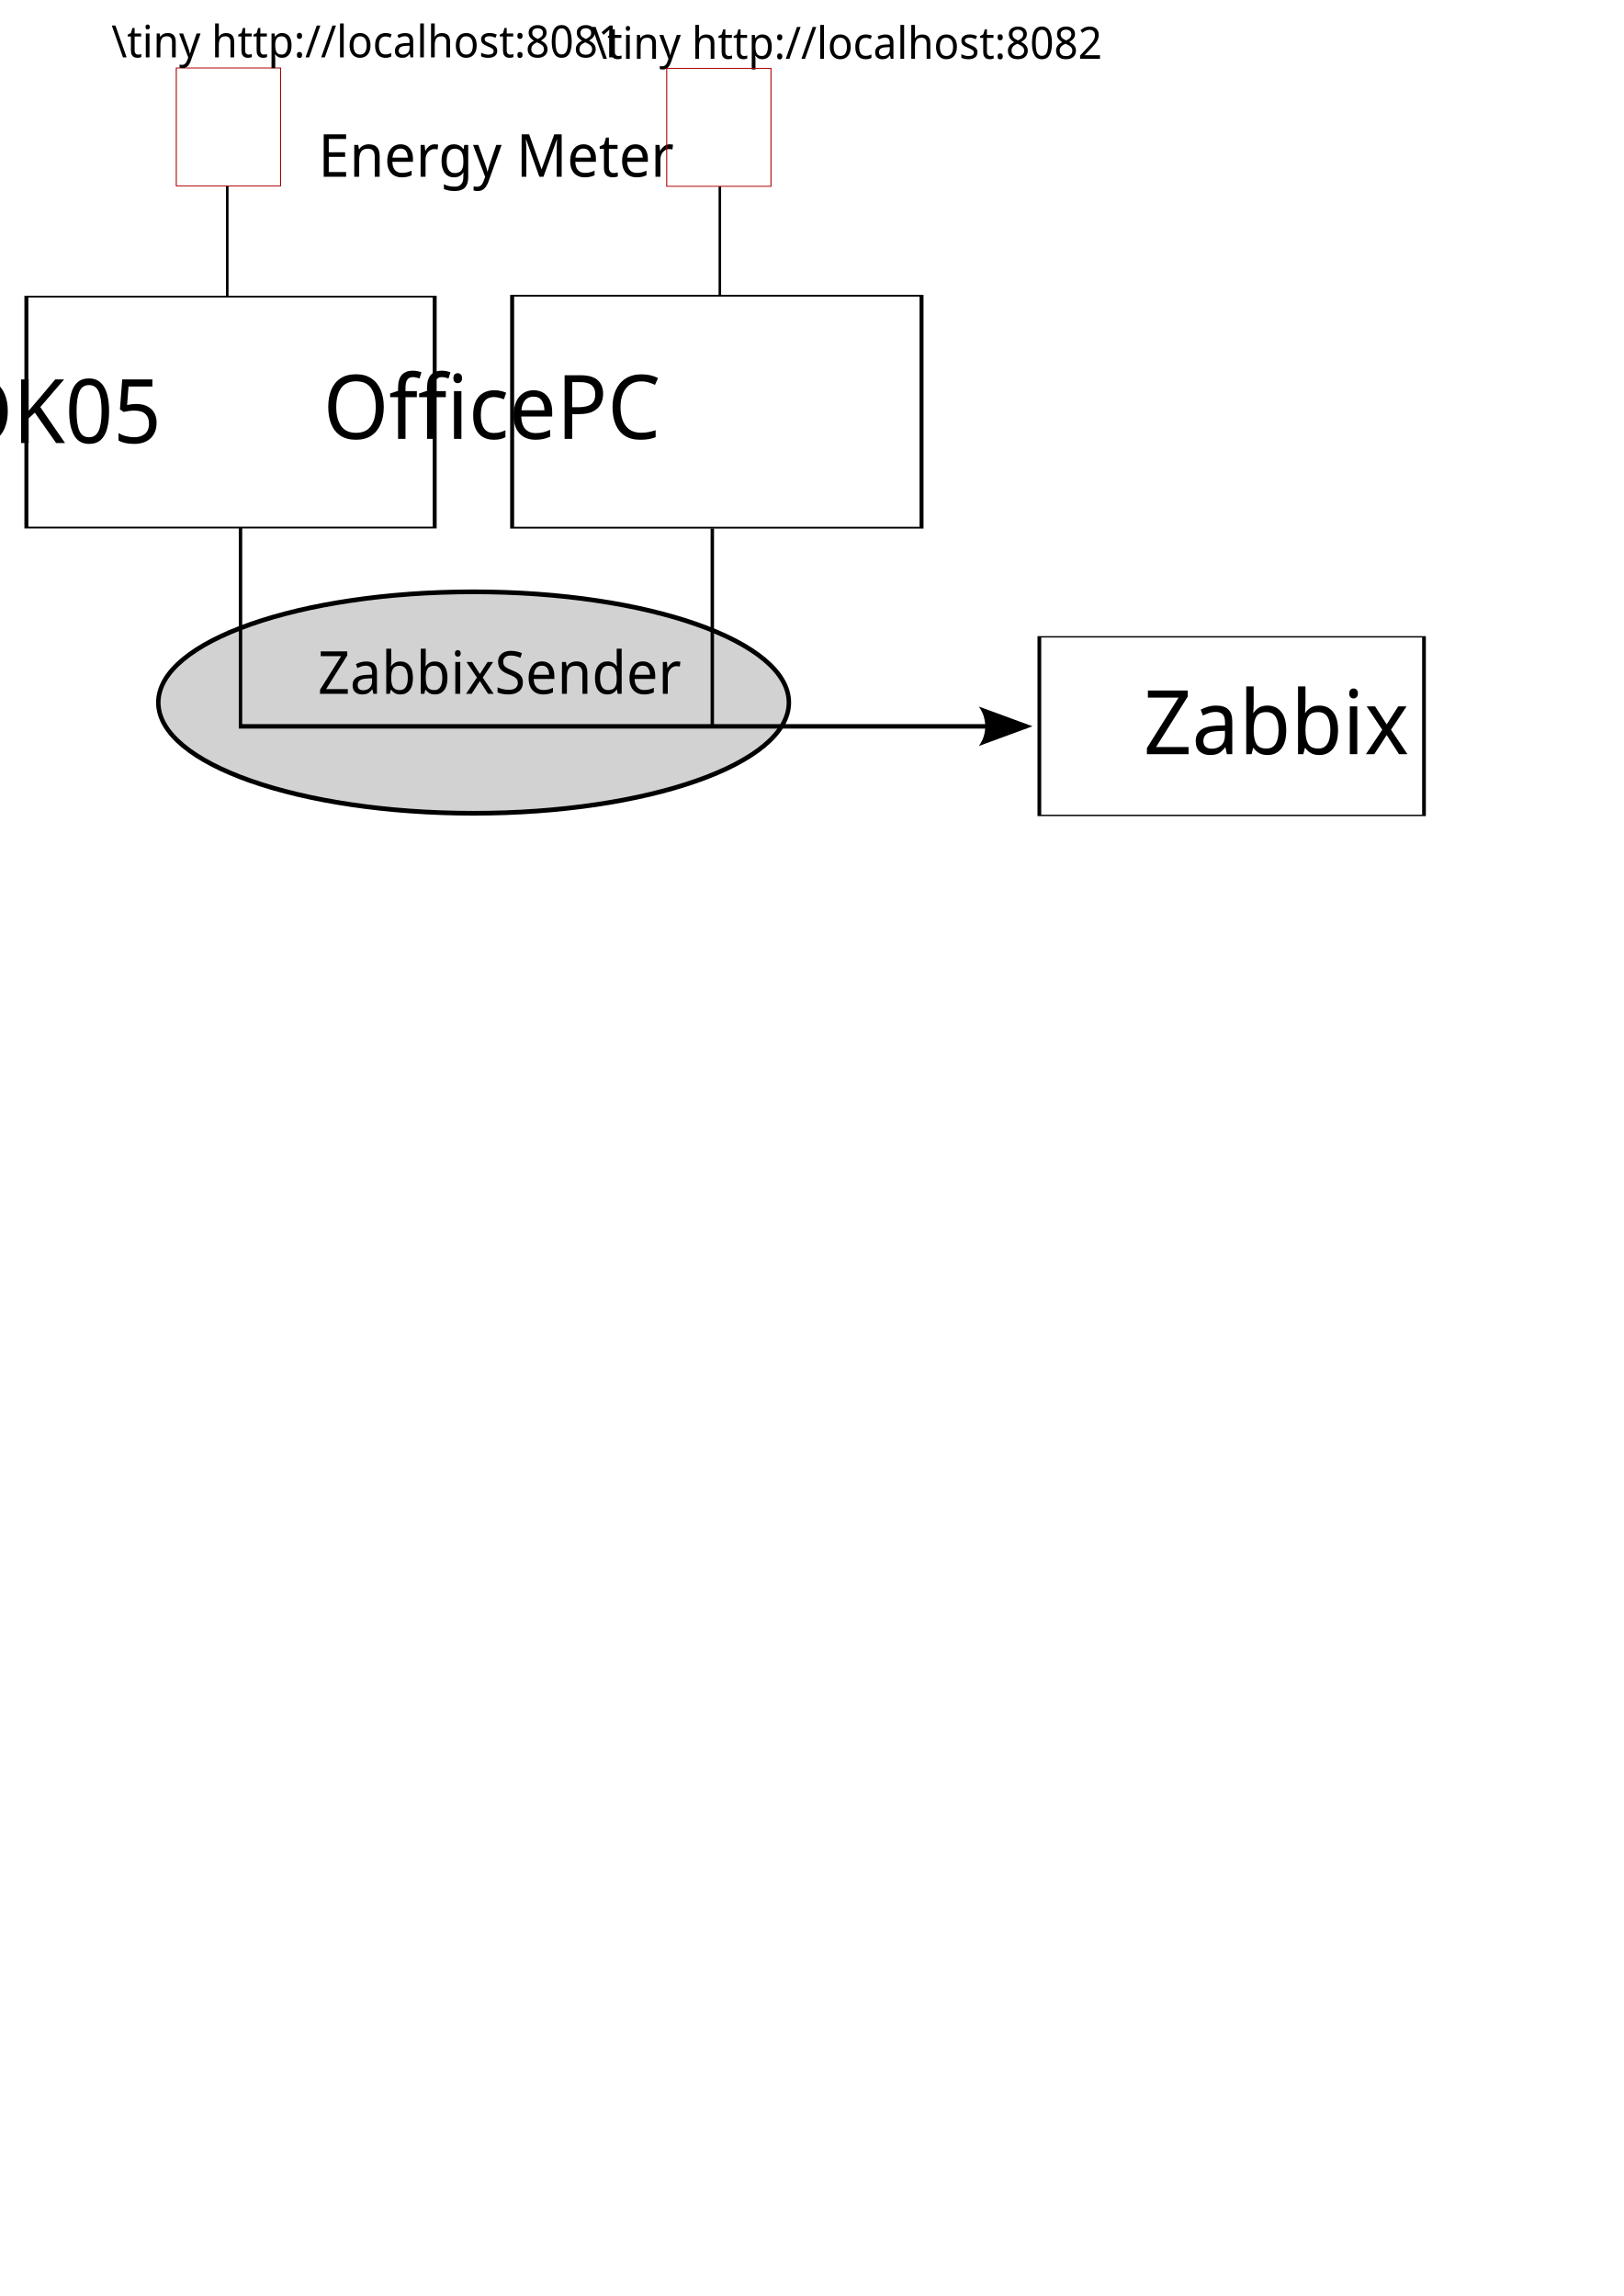
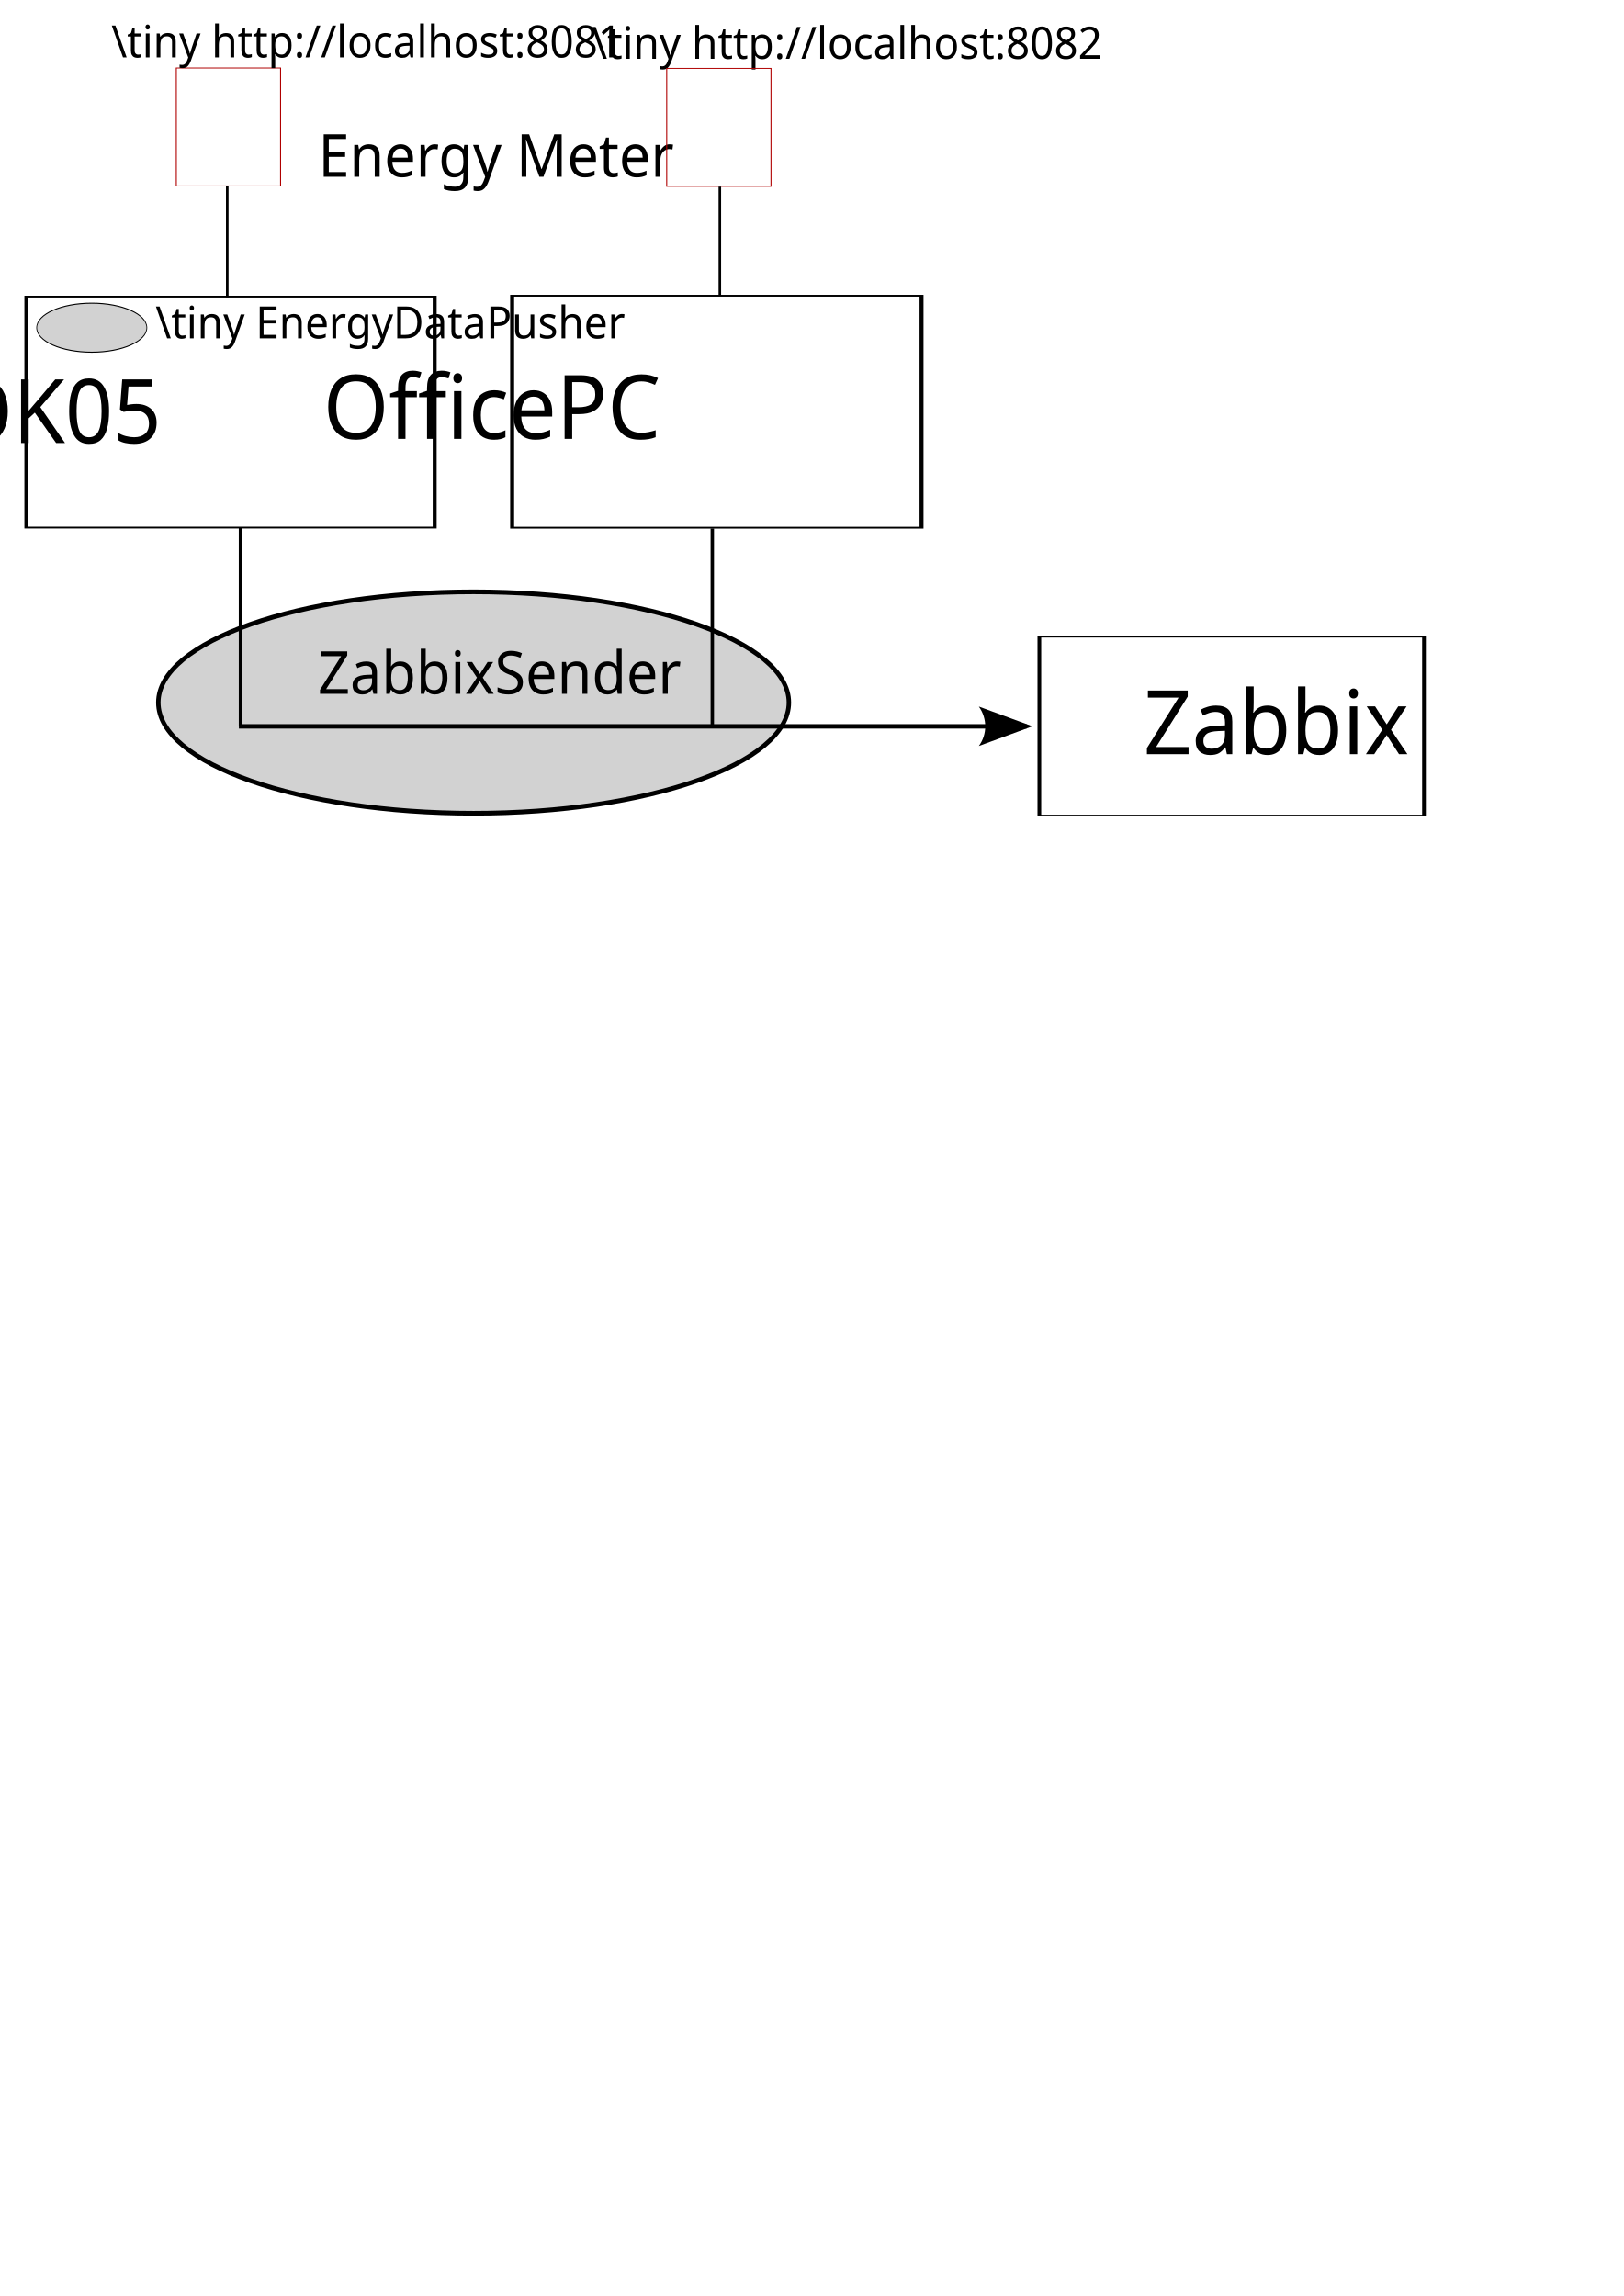
<svg xmlns="http://www.w3.org/2000/svg" width="744.094" height="1052.362" id="svg2" version="1.1">
  <defs id="defs4">
    <marker orient="auto" refY="0.0" refX="0.0" id="Arrow2Lend" style="overflow:visible;">
      <path id="path4382" style="fill-rule:evenodd;stroke-width:0.625;stroke-linejoin:round;" d="M 8.719,4.034 L -2.207,0.016 L 8.719,-4.002 C 6.973,-1.63 6.983,1.616 8.719,4.034 z " transform="scale(1.1) rotate(180) translate(1,0)" />
    </marker>
    <linearGradient id="linearGradient4163">
      <stop style="stop-color:#000000;stop-opacity:1;" offset="0" id="stop4165" />
      <stop style="stop-color:#000000;stop-opacity:0;" offset="1" id="stop4167" />
    </linearGradient>
  </defs>
  <g id="layer1">
    <path style="font-size:medium;font-style:normal;font-variant:normal;font-weight:normal;font-stretch:normal;text-indent:0;text-align:start;text-decoration:none;line-height:normal;letter-spacing:normal;word-spacing:normal;text-transform:none;direction:ltr;block-progression:tb;writing-mode:lr-tb;text-anchor:start;baseline-shift:baseline;color:#000000;fill:#000000;fill-opacity:1;stroke:none;stroke-width:0.848;marker:none;visibility:visible;display:inline;overflow:visible;enable-background:accumulate;font-family:Sans;-inkscape-font-specification:Sans" d="m 11.185,135.545 0,0.39 0,105.868 0,0.42 0.871,0 187.177,0 0.871,0 0,-0.42 0,-105.868 0,-0.39 -0.871,0 -187.177,0 z m 1.809,0.811 185.302,0 0,105.057 -185.302,0 z" id="rect3063" />
    <path style="font-size:medium;font-style:normal;font-variant:normal;font-weight:normal;font-stretch:normal;text-indent:0;text-align:start;text-decoration:none;line-height:normal;letter-spacing:normal;word-spacing:normal;text-transform:none;direction:ltr;block-progression:tb;writing-mode:lr-tb;text-anchor:start;baseline-shift:baseline;color:#000000;fill:#af0000;fill-opacity:1;stroke:none;stroke-width:0.848;marker:none;visibility:visible;display:inline;overflow:visible;enable-background:accumulate;font-family:Sans;-inkscape-font-specification:Sans" d="m 80.56,30.952 0,0.199 0,54.05 0,0.215 0.222,0 47.804,0 0.222,0 0,-0.215 0,-54.05 0,-0.199 -0.222,0 -47.804,0 z m 0.462,0.414 47.325,0 0,53.636 -47.325,0 z" id="rect3063-0" />
    <path style="font-size:medium;font-style:normal;font-variant:normal;font-weight:normal;font-stretch:normal;text-indent:0;text-align:start;text-decoration:none;line-height:normal;letter-spacing:normal;word-spacing:normal;text-transform:none;direction:ltr;block-progression:tb;writing-mode:lr-tb;text-anchor:start;baseline-shift:baseline;color:#000000;fill:#000000;fill-opacity:1;stroke:none;stroke-width:0.848;marker:none;visibility:visible;display:inline;overflow:visible;enable-background:accumulate;font-family:Sans;-inkscape-font-specification:Sans" d="m 233.794,135.135 0,0.392 0,106.326 0,0.422 0.873,0 187.678,0 0.873,0 0,-0.422 0,-106.326 0,-0.392 -0.873,0 -187.678,0 z m 1.814,0.814 185.797,0 0,105.512 -185.797,0 z" id="rect3063-4" />
    <path style="font-size:medium;font-style:normal;font-variant:normal;font-weight:normal;font-stretch:normal;text-indent:0;text-align:start;text-decoration:none;line-height:normal;letter-spacing:normal;word-spacing:normal;text-transform:none;direction:ltr;block-progression:tb;writing-mode:lr-tb;text-anchor:start;baseline-shift:baseline;color:#000000;fill:#000000;fill-opacity:1;stroke:none;stroke-width:0.848;marker:none;visibility:visible;display:inline;overflow:visible;enable-background:accumulate;font-family:Sans;-inkscape-font-specification:Sans" d="m 475.454,291.575 0,0.302 0,81.859 0,0.325 0.82,0 176.333,0 0.82,0 0,-0.325 0,-81.859 0,-0.302 -0.82,0 -176.333,0 z m 1.704,0.627 174.566,0 0,81.232 -174.566,0 z" id="rect3063-2" />
    <path style="fill:none;stroke:#000000;stroke-width:1.569px;stroke-linecap:butt;stroke-linejoin:miter;stroke-opacity:1" d="m 110.213,241.681 0,91.181" id="path4173" />
    <path style="fill:none;stroke:#000000;stroke-width:2.046px;stroke-linecap:butt;stroke-linejoin:miter;stroke-opacity:1;marker-mid:none;marker-end:url(#Arrow2Lend)" d="m 109.473,332.923 360.969,0" id="path4175" />
    <path style="fill:none;stroke:#000000;stroke-width:1.565px;stroke-linecap:butt;stroke-linejoin:miter;stroke-opacity:1" d="m 326.427,242.223 0,90.702" id="path4173-4" />
    <text xml:space="preserve" style="font-size:88.24px;font-style:normal;font-weight:normal;line-height:125%;letter-spacing:0px;word-spacing:0px;fill:#000000;fill-opacity:1;stroke:none;font-family:Sans" x="59.361" y="197.333" id="text4819" transform="scale(0.9717885,1.02903)">
      <tspan id="tspan4821" x="59.361" y="197.333" style="font-size:39.708px;text-align:center;text-anchor:middle">ASOK05</tspan>
    </text>
    <text xml:space="preserve" style="font-size:88.24px;font-style:normal;font-weight:normal;line-height:125%;letter-spacing:0px;word-spacing:0px;fill:#000000;fill-opacity:1;stroke:none;font-family:Sans" x="289.308" y="195.482" id="text4819-5" transform="scale(0.9717885,1.02903)">
      <tspan id="tspan4821-5" x="289.308" y="195.482" style="font-size:39.708px;text-align:center;text-anchor:middle">OfficePC</tspan>
    </text>
    <text xml:space="preserve" style="font-size:88.24px;font-style:normal;font-weight:normal;line-height:125%;letter-spacing:0px;word-spacing:0px;fill:#000000;fill-opacity:1;stroke:none;font-family:Sans" x="150.09" y="78.728" id="text4819-1" transform="scale(0.9717885,1.02903)">
      <tspan id="tspan4821-7" x="150.09" y="78.728" style="font-size:26.472px">Energy Meter</tspan>
    </text>
    <text xml:space="preserve" style="font-size:88.24px;font-style:normal;font-weight:normal;line-height:125%;letter-spacing:0px;word-spacing:0px;fill:#000000;fill-opacity:1;stroke:none;font-family:Sans" x="52.519" y="25.553" id="text4819-1-5" transform="scale(0.9717885,1.02903)">
      <tspan id="tspan4821-7-2" x="52.519" y="25.553" style="font-size:19.854px">\tiny http://localhost:8081</tspan>
    </text>
    <text xml:space="preserve" style="font-size:88.24px;font-style:normal;font-weight:normal;line-height:125%;letter-spacing:0px;word-spacing:0px;fill:#000000;fill-opacity:1;stroke:none;font-family:Sans" x="278.986" y="26.185" id="text4819-1-5-7" transform="scale(0.9717885,1.02903)">
      <tspan id="tspan4821-7-2-6" x="278.986" y="26.185" style="font-size:19.854px">\tiny http://localhost:8082</tspan>
    </text>
    <text xml:space="preserve" style="font-size:88.24px;font-style:normal;font-weight:normal;line-height:125%;letter-spacing:0px;word-spacing:0px;fill:#000000;fill-opacity:1;stroke:none;font-family:Sans" x="149.912" y="309.053" id="text4819-1-1" transform="scale(0.9717885,1.02903)">
      <tspan id="tspan4821-7-4" x="149.912" y="309.053" style="font-size:26.472px">ZabbixSender</tspan>
    </text>
    <path style="fill:#000000;fill-opacity:0.176;stroke:#000000;stroke-width:0.845;stroke-linejoin:miter;stroke-miterlimit:4;stroke-opacity:1;stroke-dasharray:none" id="path4965" d="m 120,237.719 a 59.643,20 0 1 1 -119.286,0 59.643,20 0 1 1 119.286,0 z" transform="matrix(2.42241,0,0,2.537446,70.82716,-281.1921)" />
    <text xml:space="preserve" style="font-size:88.24px;font-style:normal;font-weight:normal;line-height:125%;letter-spacing:0px;word-spacing:0px;fill:#000000;fill-opacity:1;stroke:none;font-family:Sans" x="539.334" y="335.914" id="text4819-5-2" transform="scale(0.9717885,1.02903)">
      <tspan id="tspan4821-5-3" x="539.334" y="335.914" style="font-size:39.708px">Zabbix</tspan>
    </text>
    <path style="font-size:medium;font-style:normal;font-variant:normal;font-weight:normal;font-stretch:normal;text-indent:0;text-align:start;text-decoration:none;line-height:normal;letter-spacing:normal;word-spacing:normal;text-transform:none;direction:ltr;block-progression:tb;writing-mode:lr-tb;text-anchor:start;baseline-shift:baseline;color:#000000;fill:#af0000;fill-opacity:1;stroke:none;stroke-width:0.848;marker:none;visibility:visible;display:inline;overflow:visible;enable-background:accumulate;font-family:Sans;-inkscape-font-specification:Sans" d="m 305.304,31.13 0,0.199 0,54.05 0,0.215 0.222,0 47.804,0 0.222,0 0,-0.215 0,-54.05 0,-0.199 -0.222,0 -47.804,0 z m 0.462,0.414 47.325,0 0,53.636 -47.325,0 z" id="rect3063-0-1" />
    <path style="fill:none;stroke:#000000;stroke-width:1.171px;stroke-linecap:butt;stroke-linejoin:miter;stroke-opacity:1" d="m 104.143,85.323 0,50.834" id="path4173-4-3" />
    <path style="fill:none;stroke:#000000;stroke-width:1.161px;stroke-linecap:butt;stroke-linejoin:miter;stroke-opacity:1" d="m 329.88,85.546 0,49.91" id="path4173-4-8" />
+     <text xml:space="preserve" style="font-size:88.24px;font-style:normal;font-weight:normal;line-height:125%;letter-spacing:0px;word-spacing:0px;fill:#000000;fill-opacity:1;stroke:none;font-family:Sans" x="73.335" y="150.701" id="text4819-1-5-3" transform="scale(0.9717885,1.02903)">
+       <tspan id="tspan4821-7-2-4" x="73.335" y="150.701" style="font-size:19.854px">\tiny EnergyDataPusher</tspan>
+     </text>
+     <path style="fill:#000000;fill-opacity:0.176;stroke:#000000;stroke-width:0.845;stroke-linejoin:miter;stroke-miterlimit:4;stroke-opacity:1;stroke-dasharray:none" id="path4965-4" d="m 120,237.719 a 59.643,20 0 1 1 -119.286,0 59.643,20 0 1 1 119.286,0 z" transform="matrix(0.4231305,0,0,0.5616582,16.51721,16.68308)" />
  </g>
</svg>
